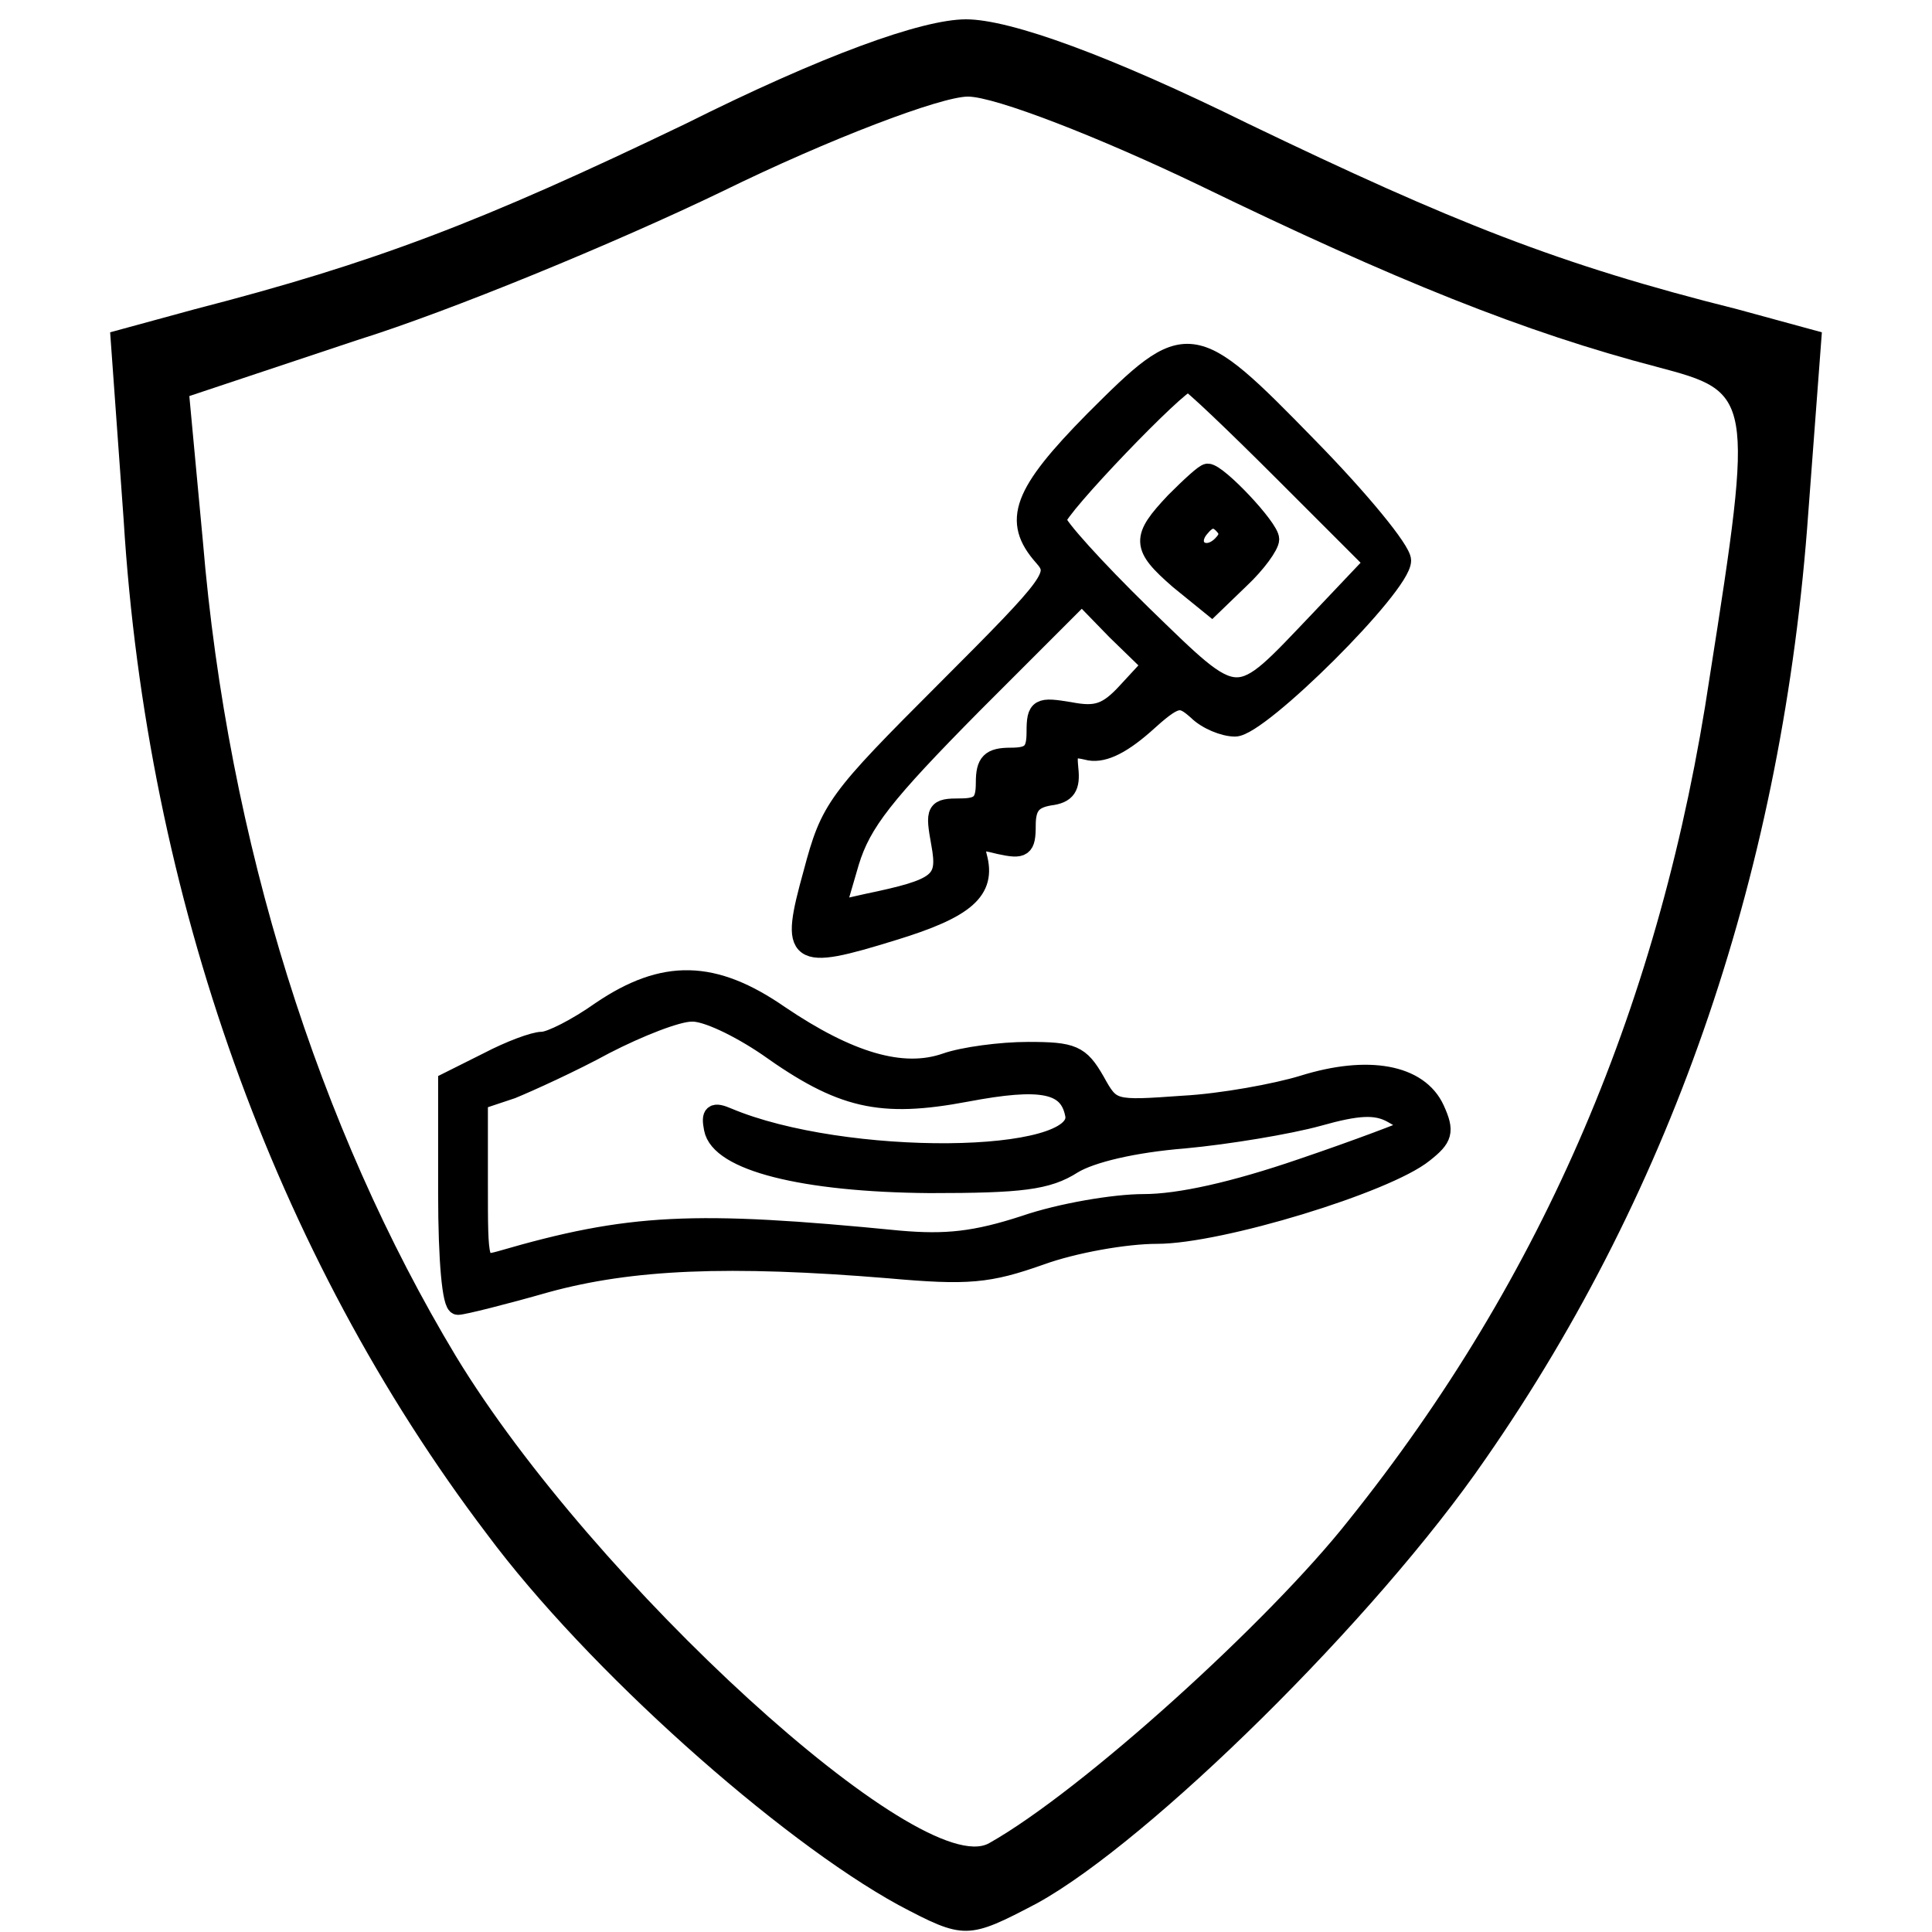
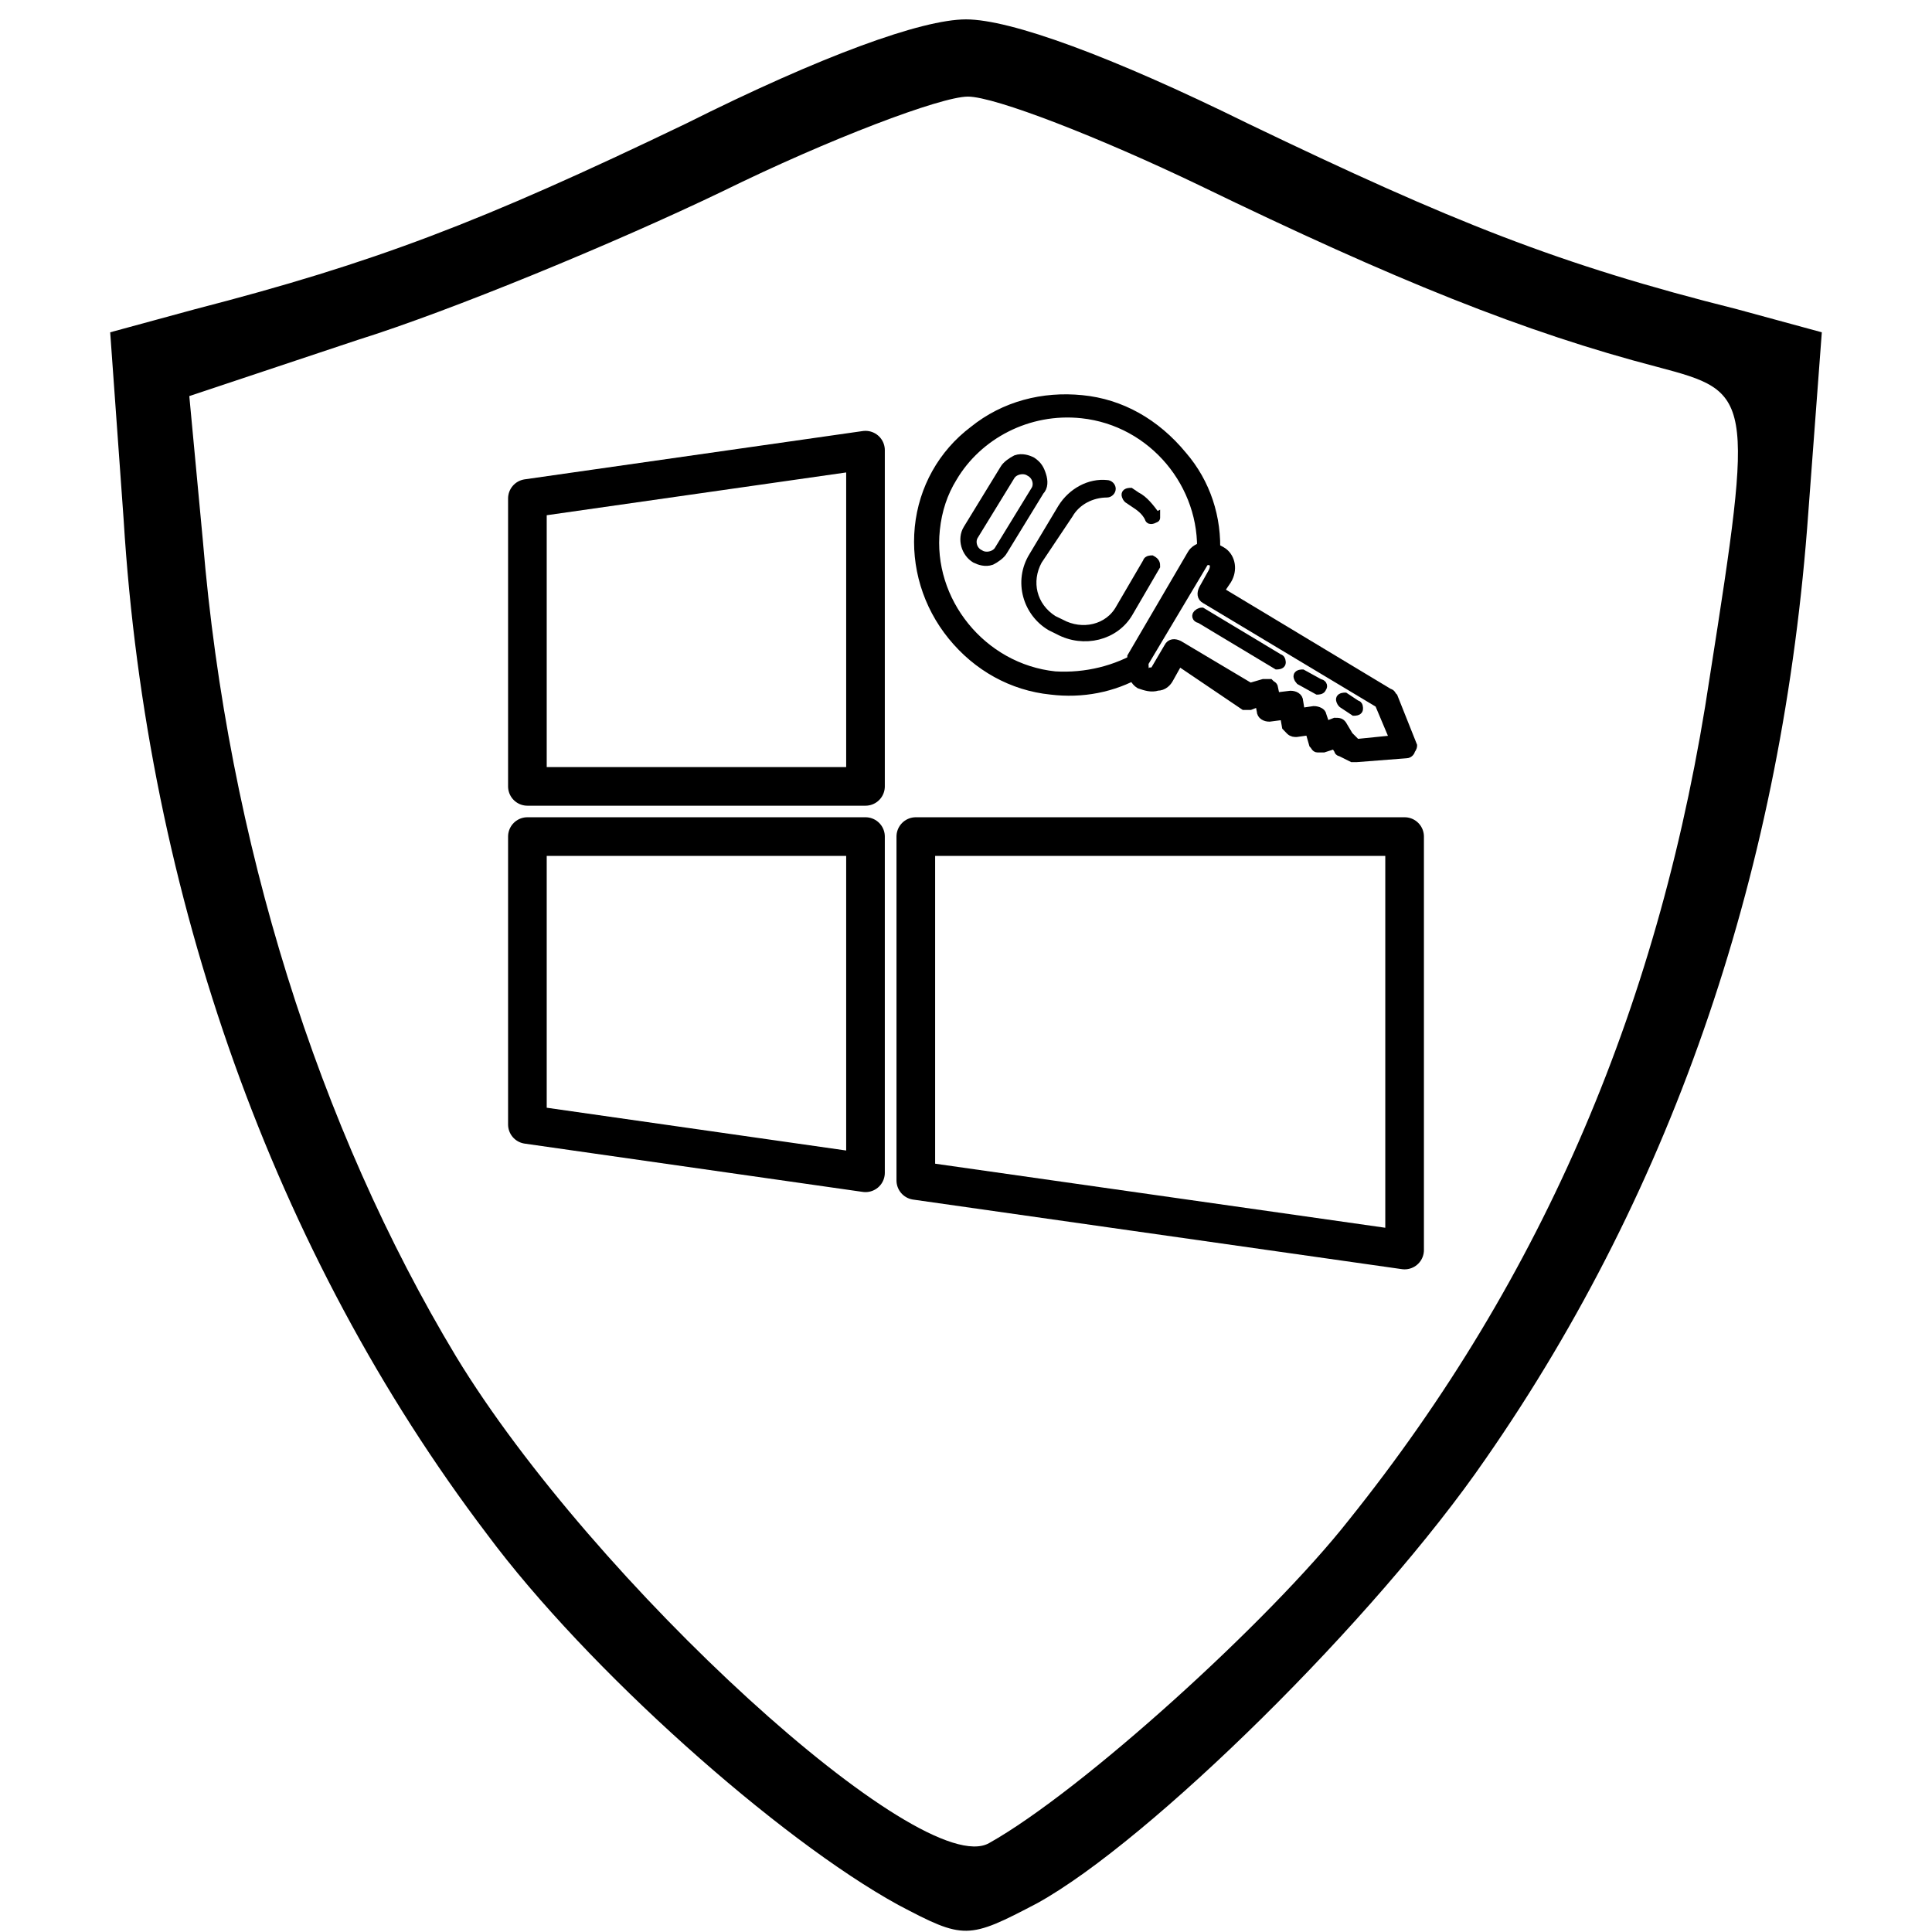
- <svg xmlns="http://www.w3.org/2000/svg" version="1.1" width="100pt" height="100pt" viewBox="0 0 100 100">
-   <g enable-background="new">
-     <g id="Layer-1" data-name="Слой 1">
-       <clipPath id="cp0">
-         <path transform="matrix(1,0,0,-1,0,100)" d="M 0 100 L 100 100 L 100 0 L 0 0 Z " />
-       </clipPath>
-       <g clip-path="url(#cp0)">
-         <path transform="matrix(1,0,0,-1,62.0996,9.600098)" d="M 0 0 C 10.101 -4.9 16.801 -7.6 23.7 -9.4 C 28.601 -10.7 28.7 -10.8 26.4 -25.4 C 23.9 -42.2 17.801 -56.5 7.7 -69.1 C 3.601 -74.3 -6.1 -83.1 -10.899 -85.8 C -14.399 -87.8 -31.399 -72.3 -38.5 -60.6 C -45.6 -48.8 -50.3 -34 -51.6 -18.4 L -52.3 -10.9 L -43.6 -8 C -38.8 -6.5 -30.3 -3 -24.7 -.3 C -19.2 2.4 -13.399 4.6 -12 4.6 C -10.6 4.6 -5.199 2.5 0 0 M -26.6 3.2 C -37.2 -1.9 -42.7 -4 -52 -6.4 L -56.399 -7.6 L -55.7 -17.3 C -54.5 -36.8 -47.899 -55.3 -36.899 -69.8 C -31.7 -76.8 -21.8 -85.6 -15.6 -89 C -12.2 -90.8 -12 -90.8 -8.399 -88.9 C -2.6 -85.7 9.101 -74.2 14.801 -65.9 C 24.601 -51.8 30.2 -35.2 31.5 -16.9 L 32.2 -7.6 L 27.801 -6.4 C 18.601 -4.1 13.101 -1.9 2.5 3.2 C -4.6 6.7 -9.8 8.6 -12.1 8.6 C -14.399 8.6 -19.6 6.7 -26.6 3.2 " />
-         <path transform="matrix(1,0,0,-1,58.3604,35.7871)" d="M 0 0 C -1.05 -1.155 -1.628 -1.312 -2.993 -1.05 C -4.568 -.788 -4.726 -.84 -4.726 -2.1 C -4.726 -3.15 -4.988 -3.413 -6.039 -3.413 C -7.089 -3.413 -7.352 -3.676 -7.352 -4.726 C -7.352 -5.776 -7.614 -6.039 -8.664 -6.039 C -9.924 -6.039 -9.977 -6.144 -9.662 -7.876 C -9.294 -9.872 -9.714 -10.187 -13.495 -10.975 L -15.123 -11.342 L -14.388 -8.822 C -13.758 -6.774 -12.603 -5.303 -7.981 -.63 L -2.363 4.989 L -.577 3.151 L 1.261 1.366 Z M 8.087 11.343 L 12.761 6.669 L 9.925 3.676 C 5.514 -.945 5.882 -.998 .735 3.991 C -1.681 6.354 -3.676 8.56 -3.676 8.875 C -3.676 9.452 2.626 16.016 3.15 16.016 C 3.309 16.016 5.514 13.916 8.087 11.343 M -1.732 14.021 C -5.461 10.24 -5.986 8.822 -4.358 6.984 C -3.519 6.039 -3.729 5.724 -9.399 .053 C -15.071 -5.619 -15.386 -6.039 -16.278 -9.399 C -17.486 -13.758 -17.224 -13.968 -12.13 -12.393 C -8.349 -11.237 -7.299 -10.292 -7.771 -8.559 C -7.981 -7.719 -7.824 -7.614 -6.616 -7.929 C -5.408 -8.191 -5.251 -8.086 -5.251 -6.931 C -5.251 -5.934 -4.936 -5.566 -4.043 -5.409 C -3.15 -5.303 -2.94 -4.936 -3.046 -3.991 C -3.15 -2.993 -2.993 -2.835 -2.101 -3.045 C -1.365 -3.255 -.42 -2.835 .841 -1.733 C 2.521 -.21 2.73 -.21 3.623 -.998 C 4.096 -1.47 4.988 -1.838 5.566 -1.838 C 6.826 -1.838 14.179 5.461 14.179 6.774 C 14.179 7.299 12.025 9.925 9.348 12.655 C 3.309 18.852 3.099 18.852 -1.732 14.021 " />
-         <path transform="matrix(1,0,0,-1,58.3604,35.7871)" stroke-width="1" stroke-linecap="butt" stroke-miterlimit="10" stroke-linejoin="miter" fill="none" stroke="#000000" d="M 0 0 C -1.05 -1.155 -1.628 -1.312 -2.993 -1.05 C -4.568 -.788 -4.726 -.84 -4.726 -2.1 C -4.726 -3.15 -4.988 -3.413 -6.039 -3.413 C -7.089 -3.413 -7.352 -3.676 -7.352 -4.726 C -7.352 -5.776 -7.614 -6.039 -8.664 -6.039 C -9.924 -6.039 -9.977 -6.144 -9.662 -7.876 C -9.294 -9.872 -9.714 -10.187 -13.495 -10.975 L -15.123 -11.342 L -14.388 -8.822 C -13.758 -6.774 -12.603 -5.303 -7.981 -.63 L -2.363 4.989 L -.577 3.151 L 1.261 1.366 L 0 0 Z M 8.087 11.343 L 12.761 6.669 L 9.925 3.676 C 5.514 -.945 5.882 -.998 .735 3.991 C -1.681 6.354 -3.676 8.56 -3.676 8.875 C -3.676 9.452 2.626 16.016 3.15 16.016 C 3.309 16.016 5.514 13.916 8.087 11.343 Z M -1.732 14.021 C -5.461 10.24 -5.986 8.822 -4.358 6.984 C -3.519 6.039 -3.729 5.724 -9.399 .053 C -15.071 -5.619 -15.386 -6.039 -16.278 -9.399 C -17.486 -13.758 -17.224 -13.968 -12.13 -12.393 C -8.349 -11.237 -7.299 -10.292 -7.771 -8.559 C -7.981 -7.719 -7.824 -7.614 -6.616 -7.929 C -5.408 -8.191 -5.251 -8.086 -5.251 -6.931 C -5.251 -5.934 -4.936 -5.566 -4.043 -5.409 C -3.15 -5.303 -2.94 -4.936 -3.046 -3.991 C -3.15 -2.993 -2.993 -2.835 -2.101 -3.045 C -1.365 -3.255 -.42 -2.835 .841 -1.733 C 2.521 -.21 2.73 -.21 3.623 -.998 C 4.096 -1.47 4.988 -1.838 5.566 -1.838 C 6.826 -1.838 14.179 5.461 14.179 6.774 C 14.179 7.299 12.025 9.925 9.348 12.655 C 3.309 18.852 3.099 18.852 -1.732 14.021 Z " />
-         <path transform="matrix(1,0,0,-1,63.2441,28.2251)" d="M 0 0 C -.893 -.893 -1.943 -.053 -1.155 .893 C -.735 1.417 -.367 1.522 .053 1.103 C .42 .735 .42 .42 0 0 M -2.416 2.258 C -4.201 .367 -4.201 -.053 -2.205 -1.786 L -.525 -3.151 L .945 -1.733 C 1.785 -.945 2.468 0 2.468 .315 C 2.468 .893 -.21 3.728 -.735 3.728 C -.893 3.728 -1.628 3.045 -2.416 2.258 " />
-         <path transform="matrix(1,0,0,-1,63.2441,28.2251)" stroke-width="1" stroke-linecap="butt" stroke-miterlimit="10" stroke-linejoin="miter" fill="none" stroke="#000000" d="M 0 0 C -.893 -.893 -1.943 -.053 -1.155 .893 C -.735 1.417 -.367 1.522 .053 1.103 C .42 .735 .42 .42 0 0 Z M -2.416 2.258 C -4.201 .367 -4.201 -.053 -2.205 -1.786 L -.525 -3.151 L .945 -1.733 C 1.785 -.945 2.468 0 2.468 .315 C 2.468 .893 -.21 3.728 -.735 3.728 C -.893 3.728 -1.628 3.045 -2.416 2.258 Z " />
-         <path transform="matrix(1,0,0,-1,39.7188,54.166)" d="M 0 0 C 3.833 -2.73 5.829 -3.203 10.292 -2.363 C 14.179 -1.628 15.596 -1.891 15.911 -3.519 C 16.437 -6.091 3.938 -6.196 -2.048 -3.676 C -2.783 -3.36 -2.94 -3.466 -2.783 -4.253 C -2.468 -5.934 1.838 -7.036 8.402 -7.089 C 13.128 -7.089 14.493 -6.932 15.806 -6.091 C 16.751 -5.514 18.957 -4.988 21.582 -4.778 C 23.841 -4.568 26.991 -4.043 28.514 -3.623 C 30.562 -3.046 31.507 -2.993 32.348 -3.466 C 32.925 -3.78 33.345 -4.096 33.24 -4.253 C 33.082 -4.358 30.614 -5.304 27.674 -6.301 C 24.155 -7.509 21.32 -8.139 19.482 -8.139 C 17.959 -8.139 15.176 -8.611 13.338 -9.242 C 10.765 -10.082 9.242 -10.239 6.827 -10.029 C -3.833 -8.979 -7.141 -9.137 -13.81 -11.08 C -14.965 -11.395 -14.965 -11.343 -14.965 -7.089 L -14.965 -2.783 L -13.232 -2.205 C -12.34 -1.838 -10.134 -.84 -8.401 .105 C -6.669 .998 -4.673 1.785 -3.938 1.785 C -3.203 1.838 -1.47 .998 0 0 M -8.612 1.838 C -9.872 .945 -11.237 .263 -11.657 .263 C -12.077 .263 -13.338 -.21 -14.44 -.787 L -16.541 -1.838 L -16.541 -7.614 C -16.541 -11.08 -16.331 -13.391 -16.016 -13.391 C -15.753 -13.391 -13.653 -12.865 -11.447 -12.235 C -7.036 -11.027 -1.995 -10.817 6.302 -11.5 C 10.397 -11.867 11.447 -11.763 14.126 -10.817 C 15.858 -10.188 18.537 -9.715 20.165 -9.715 C 23.42 -9.715 32.032 -7.089 33.975 -5.514 C 34.973 -4.726 35.078 -4.411 34.553 -3.256 C 33.713 -1.418 31.087 -.945 27.727 -1.995 C 26.361 -2.415 23.525 -2.94 21.53 -3.046 C 17.854 -3.308 17.802 -3.308 16.961 -1.785 C 16.174 -.42 15.806 -.263 13.496 -.263 C 12.078 -.263 10.135 -.525 9.242 -.84 C 6.984 -1.628 4.201 -.787 .63 1.628 C -2.783 3.991 -5.356 4.043 -8.612 1.838 " />
-         <path transform="matrix(1,0,0,-1,39.7188,54.166)" stroke-width="1" stroke-linecap="butt" stroke-miterlimit="10" stroke-linejoin="miter" fill="none" stroke="#000000" d="M 0 0 C 3.833 -2.73 5.829 -3.203 10.292 -2.363 C 14.179 -1.628 15.596 -1.891 15.911 -3.519 C 16.437 -6.091 3.938 -6.196 -2.048 -3.676 C -2.783 -3.36 -2.94 -3.466 -2.783 -4.253 C -2.468 -5.934 1.838 -7.036 8.402 -7.089 C 13.128 -7.089 14.493 -6.932 15.806 -6.091 C 16.751 -5.514 18.957 -4.988 21.582 -4.778 C 23.841 -4.568 26.991 -4.043 28.514 -3.623 C 30.562 -3.046 31.507 -2.993 32.348 -3.466 C 32.925 -3.78 33.345 -4.096 33.24 -4.253 C 33.082 -4.358 30.614 -5.304 27.674 -6.301 C 24.155 -7.509 21.32 -8.139 19.482 -8.139 C 17.959 -8.139 15.176 -8.611 13.338 -9.242 C 10.765 -10.082 9.242 -10.239 6.827 -10.029 C -3.833 -8.979 -7.141 -9.137 -13.81 -11.08 C -14.965 -11.395 -14.965 -11.343 -14.965 -7.089 L -14.965 -2.783 L -13.232 -2.205 C -12.34 -1.838 -10.134 -.84 -8.401 .105 C -6.669 .998 -4.673 1.785 -3.938 1.785 C -3.203 1.838 -1.47 .998 0 0 Z M -8.612 1.838 C -9.872 .945 -11.237 .263 -11.657 .263 C -12.077 .263 -13.338 -.21 -14.44 -.787 L -16.541 -1.838 L -16.541 -7.614 C -16.541 -11.08 -16.331 -13.391 -16.016 -13.391 C -15.753 -13.391 -13.653 -12.865 -11.447 -12.235 C -7.036 -11.027 -1.995 -10.817 6.302 -11.5 C 10.397 -11.867 11.447 -11.763 14.126 -10.817 C 15.858 -10.188 18.537 -9.715 20.165 -9.715 C 23.42 -9.715 32.032 -7.089 33.975 -5.514 C 34.973 -4.726 35.078 -4.411 34.553 -3.256 C 33.713 -1.418 31.087 -.945 27.727 -1.995 C 26.361 -2.415 23.525 -2.94 21.53 -3.046 C 17.854 -3.308 17.802 -3.308 16.961 -1.785 C 16.174 -.42 15.806 -.263 13.496 -.263 C 12.078 -.263 10.135 -.525 9.242 -.84 C 6.984 -1.628 4.201 -.787 .63 1.628 C -2.783 3.991 -5.356 4.043 -8.612 1.838 Z " />
-       </g>
-     </g>
+ <svg xmlns="http://www.w3.org/2000/svg" width="60px" height="60px" viewBox="0 0 60 60" version="1.1">
+   <g id="surface1">
+     <path style=" stroke:none;fill-rule:nonzero;fill:rgb(0%,0%,0%);fill-opacity:1;" d="M 37.262 5.762 C 43.32 8.699 47.34 10.32 51.48 11.398 C 54.422 12.18 54.48 12.238 53.102 21 C 51.602 31.078 47.941 39.66 41.879 47.219 C 39.422 50.34 33.602 55.621 30.719 57.238 C 28.621 58.441 18.422 49.141 14.16 42.121 C 9.898 35.039 7.078 26.16 6.301 16.801 L 5.879 12.301 L 11.102 10.559 C 13.98 9.66 19.078 7.559 22.441 5.941 C 25.738 4.32 29.219 3 30.059 3 C 30.898 3 34.141 4.262 37.262 5.762 M 21.301 3.84 C 14.941 6.898 11.641 8.16 6.059 9.602 L 3.422 10.32 L 3.84 16.141 C 4.559 27.84 8.52 38.941 15.121 47.641 C 18.238 51.84 24.18 57.121 27.898 59.16 C 29.941 60.238 30.059 60.238 32.219 59.102 C 35.699 57.18 42.719 50.281 46.141 45.301 C 52.02 36.84 55.379 26.879 56.16 15.898 L 56.578 10.32 L 53.941 9.602 C 48.422 8.219 45.121 6.898 38.762 3.84 C 34.5 1.738 31.379 0.602 30 0.602 C 28.621 0.602 25.5 1.738 21.301 3.84 " />
+     <path style="fill:none;stroke-width:2;stroke-linecap:butt;stroke-linejoin:round;stroke:rgb(0%,0%,0%);stroke-opacity:1;stroke-miterlimit:10;" d="M 44.798 40.703 L 44.798 23.301 L 27.298 25.801 L 27.298 40.703 Z M 44.798 40.703 " transform="matrix(0.6,0,0,0.6,0,0)" />
+     <path style="fill:none;stroke-width:2;stroke-linecap:butt;stroke-linejoin:round;stroke:rgb(0%,0%,0%);stroke-opacity:1;stroke-miterlimit:10;" d="M 44.798 43.301 L 27.298 43.301 L 27.298 58.203 L 44.798 60.703 Z M 44.798 43.301 " transform="matrix(0.6,0,0,0.6,0,0)" />
+     <path style="fill:none;stroke-width:2;stroke-linecap:butt;stroke-linejoin:round;stroke:rgb(0%,0%,0%);stroke-opacity:1;stroke-miterlimit:10;" d="M 47.402 43.301 L 47.402 61.1 L 72.702 64.701 L 72.702 43.301 Z M 47.402 43.301 " transform="matrix(0.6,0,0,0.6,0,0)" />
+     <path style="fill-rule:nonzero;fill:rgb(0%,0%,0%);fill-opacity:1;stroke-width:0.5;stroke-linecap:butt;stroke-linejoin:miter;stroke:rgb(0%,0%,0%);stroke-opacity:1;stroke-miterlimit:10;" d="M 56.003 20.703 C 53.997 20.501 51.999 21.003 50.397 22.298 C 48.802 23.503 47.799 25.299 47.598 27.298 C 47.402 29.297 48.001 31.302 49.297 32.897 C 50.599 34.499 52.402 35.501 54.401 35.703 C 56.003 35.898 57.598 35.599 58.997 34.798 C 58.9 34.499 58.9 34.199 59.102 33.9 C 57.799 34.701 56.198 35.098 54.603 35 C 50.801 34.603 48.001 31.1 48.398 27.402 C 48.503 26.4 48.802 25.501 49.297 24.701 C 50.599 22.5 53.203 21.1 56.003 21.4 C 59.701 21.797 62.402 25.098 62.201 28.698 C 62.402 28.6 62.702 28.6 62.897 28.698 C 63.001 26.797 62.402 25 61.198 23.6 C 59.798 21.901 58.001 20.898 56.003 20.703 Z M 56.003 20.703 " transform="matrix(0.6,0,0,0.6,0,0)" />
+     <path style="fill-rule:nonzero;fill:rgb(0%,0%,0%);fill-opacity:1;stroke-width:0.5;stroke-linecap:butt;stroke-linejoin:miter;stroke:rgb(0%,0%,0%);stroke-opacity:1;stroke-miterlimit:10;" d="M 73.001 38.802 C 73.001 38.9 72.897 38.997 72.799 38.997 L 70.202 39.199 C 70.098 39.199 70.098 39.199 70 39.199 L 69.401 38.9 C 69.297 38.9 69.297 38.802 69.297 38.802 L 69.102 38.503 L 68.503 38.698 C 68.398 38.698 68.301 38.698 68.203 38.698 C 68.099 38.698 68.099 38.6 68.001 38.503 L 67.799 37.799 L 67.103 37.897 C 66.999 37.897 66.901 37.897 66.797 37.799 C 66.699 37.702 66.699 37.702 66.602 37.598 L 66.497 36.999 L 65.703 37.103 C 65.501 37.103 65.299 36.999 65.299 36.797 L 65.202 36.302 L 64.701 36.497 C 64.603 36.497 64.499 36.497 64.401 36.497 L 61.003 34.199 L 60.501 35.098 C 60.397 35.299 60.202 35.501 59.902 35.501 C 59.603 35.599 59.297 35.501 58.997 35.397 C 58.503 35.098 58.6 34.297 58.6 34.102 C 58.6 34.102 58.6 33.997 58.6 33.997 L 61.699 28.698 C 61.797 28.503 62.103 28.301 62.402 28.301 C 62.702 28.301 63.001 28.398 63.301 28.6 C 63.698 28.9 63.802 29.499 63.503 30 L 63.099 30.599 L 71.901 35.898 C 71.999 35.898 71.999 36.003 72.103 36.1 L 73.099 38.6 C 73.099 38.6 73.099 38.698 73.001 38.802 Z M 70.202 38.503 L 72.201 38.301 L 71.4 36.4 L 62.402 31.003 C 62.201 30.898 62.201 30.703 62.298 30.501 L 62.799 29.603 C 62.897 29.401 62.897 29.199 62.799 29.102 C 62.702 28.997 62.598 28.997 62.5 28.997 C 62.5 28.997 62.402 28.997 62.298 29.102 L 59.199 34.297 C 59.199 34.499 59.199 34.798 59.297 34.798 C 59.401 34.902 59.499 34.902 59.603 34.798 C 59.603 34.798 59.701 34.798 59.798 34.701 L 60.501 33.503 C 60.599 33.301 60.801 33.301 61.003 33.398 L 64.701 35.599 L 65.397 35.397 C 65.501 35.397 65.599 35.397 65.703 35.397 C 65.801 35.501 65.898 35.501 65.898 35.599 L 66.003 36.1 L 66.797 36.003 C 66.999 36.003 67.201 36.1 67.201 36.302 L 67.298 36.901 L 68.001 36.797 C 68.203 36.797 68.398 36.901 68.398 36.999 L 68.6 37.598 L 69.102 37.402 C 69.297 37.402 69.401 37.402 69.499 37.598 L 69.798 38.099 Z M 70.202 38.503 " transform="matrix(0.6,0,0,0.6,0,0)" />
+     <path style="fill-rule:nonzero;fill:rgb(0%,0%,0%);fill-opacity:1;stroke-width:0.5;stroke-linecap:butt;stroke-linejoin:miter;stroke:rgb(0%,0%,0%);stroke-opacity:1;stroke-miterlimit:10;" d="M 53.802 25.397 L 51.901 28.503 C 51.797 28.698 51.497 28.9 51.302 28.997 C 51.003 29.102 50.703 28.997 50.501 28.9 C 50 28.6 49.798 27.897 50.098 27.402 L 51.999 24.297 C 52.103 24.102 52.402 23.9 52.598 23.802 C 52.897 23.698 53.203 23.802 53.398 23.9 C 53.698 24.102 53.802 24.297 53.9 24.603 C 53.997 24.902 53.997 25.202 53.802 25.397 Z M 50.397 27.702 C 50.202 28.001 50.299 28.503 50.703 28.698 C 51.003 28.9 51.497 28.802 51.699 28.503 L 53.6 25.397 C 53.802 25.098 53.698 24.603 53.301 24.401 C 53.001 24.199 52.5 24.297 52.298 24.603 Z M 50.397 27.702 " transform="matrix(0.6,0,0,0.6,0,0)" />
+     <path style="fill-rule:nonzero;fill:rgb(0%,0%,0%);fill-opacity:1;stroke-width:0.5;stroke-linecap:butt;stroke-linejoin:miter;stroke:rgb(0%,0%,0%);stroke-opacity:1;stroke-miterlimit:10;" d="M 70.299 36.699 C 70.299 36.797 70.098 36.797 70.098 36.797 L 69.499 36.4 C 69.401 36.302 69.401 36.198 69.401 36.198 C 69.401 36.1 69.603 36.1 69.603 36.1 L 70.202 36.497 C 70.299 36.497 70.299 36.602 70.299 36.699 Z M 70.299 36.699 " transform="matrix(0.6,0,0,0.6,0,0)" />
+     <path style="fill-rule:nonzero;fill:rgb(0%,0%,0%);fill-opacity:1;stroke-width:0.5;stroke-linecap:butt;stroke-linejoin:miter;stroke:rgb(0%,0%,0%);stroke-opacity:1;stroke-miterlimit:10;" d="M 68.398 35.599 C 68.398 35.703 68.203 35.703 68.203 35.703 L 67.298 35.202 C 67.201 35.098 67.201 35 67.201 35 C 67.201 34.902 67.402 34.902 67.402 34.902 L 68.301 35.397 C 68.398 35.397 68.503 35.501 68.398 35.599 Z M 68.398 35.599 " transform="matrix(0.6,0,0,0.6,0,0)" />
+     <path style="fill-rule:nonzero;fill:rgb(0%,0%,0%);fill-opacity:1;stroke-width:0.5;stroke-linecap:butt;stroke-linejoin:miter;stroke:rgb(0%,0%,0%);stroke-opacity:1;stroke-miterlimit:10;" d="M 66.302 34.297 C 66.302 34.401 66.1 34.401 66.1 34.401 L 62.103 31.999 C 61.999 31.999 61.901 31.901 61.999 31.797 C 62.103 31.699 62.201 31.699 62.201 31.699 L 66.198 34.102 C 66.302 34.102 66.302 34.297 66.302 34.297 Z M 66.302 34.297 " transform="matrix(0.6,0,0,0.6,0,0)" />
+     <path style="fill-rule:nonzero;fill:rgb(100%,100%,100%);fill-opacity:1;stroke-width:0.5;stroke-linecap:butt;stroke-linejoin:miter;stroke:rgb(0%,0%,0%);stroke-opacity:1;stroke-miterlimit:10;" d="M 58.398 25.599 L 58.698 25.801 C 59.102 26.003 59.401 26.4 59.603 26.699 " transform="matrix(0.6,0,0,0.6,0,0)" />
+     <path style="fill-rule:nonzero;fill:rgb(0%,0%,0%);fill-opacity:1;stroke-width:0.5;stroke-linecap:butt;stroke-linejoin:miter;stroke:rgb(0%,0%,0%);stroke-opacity:1;stroke-miterlimit:10;" d="M 59.798 26.797 C 59.798 26.901 59.798 26.901 59.798 26.797 C 59.603 26.901 59.499 26.901 59.499 26.797 C 59.297 26.4 58.997 26.198 58.698 26.003 L 58.398 25.801 C 58.301 25.703 58.301 25.599 58.301 25.599 C 58.301 25.501 58.503 25.501 58.503 25.501 L 58.802 25.703 C 59.199 25.898 59.499 26.302 59.798 26.699 C 59.798 26.699 59.798 26.797 59.798 26.797 Z M 59.798 26.797 " transform="matrix(0.6,0,0,0.6,0,0)" />
+     <path style="fill-rule:nonzero;fill:rgb(0%,0%,0%);fill-opacity:1;stroke-width:0.5;stroke-linecap:butt;stroke-linejoin:miter;stroke:rgb(0%,0%,0%);stroke-opacity:1;stroke-miterlimit:10;" d="M 59.798 29.297 L 58.398 31.699 C 57.702 32.897 56.1 33.301 54.798 32.598 L 54.401 32.402 C 53.203 31.699 52.702 30.098 53.503 28.802 L 55 26.302 C 55.501 25.501 56.4 25 57.298 25.098 C 57.402 25.098 57.5 25.202 57.5 25.299 C 57.5 25.397 57.402 25.501 57.298 25.501 C 56.497 25.501 55.703 25.898 55.299 26.602 L 53.698 28.997 C 53.099 30.098 53.398 31.4 54.499 32.103 L 54.902 32.298 C 56.003 32.897 57.402 32.598 58.001 31.497 L 59.401 29.102 C 59.401 28.997 59.603 28.997 59.603 28.997 C 59.798 29.102 59.798 29.199 59.798 29.297 Z M 59.798 29.297 " transform="matrix(0.6,0,0,0.6,0,0)" />
  </g>
</svg>
